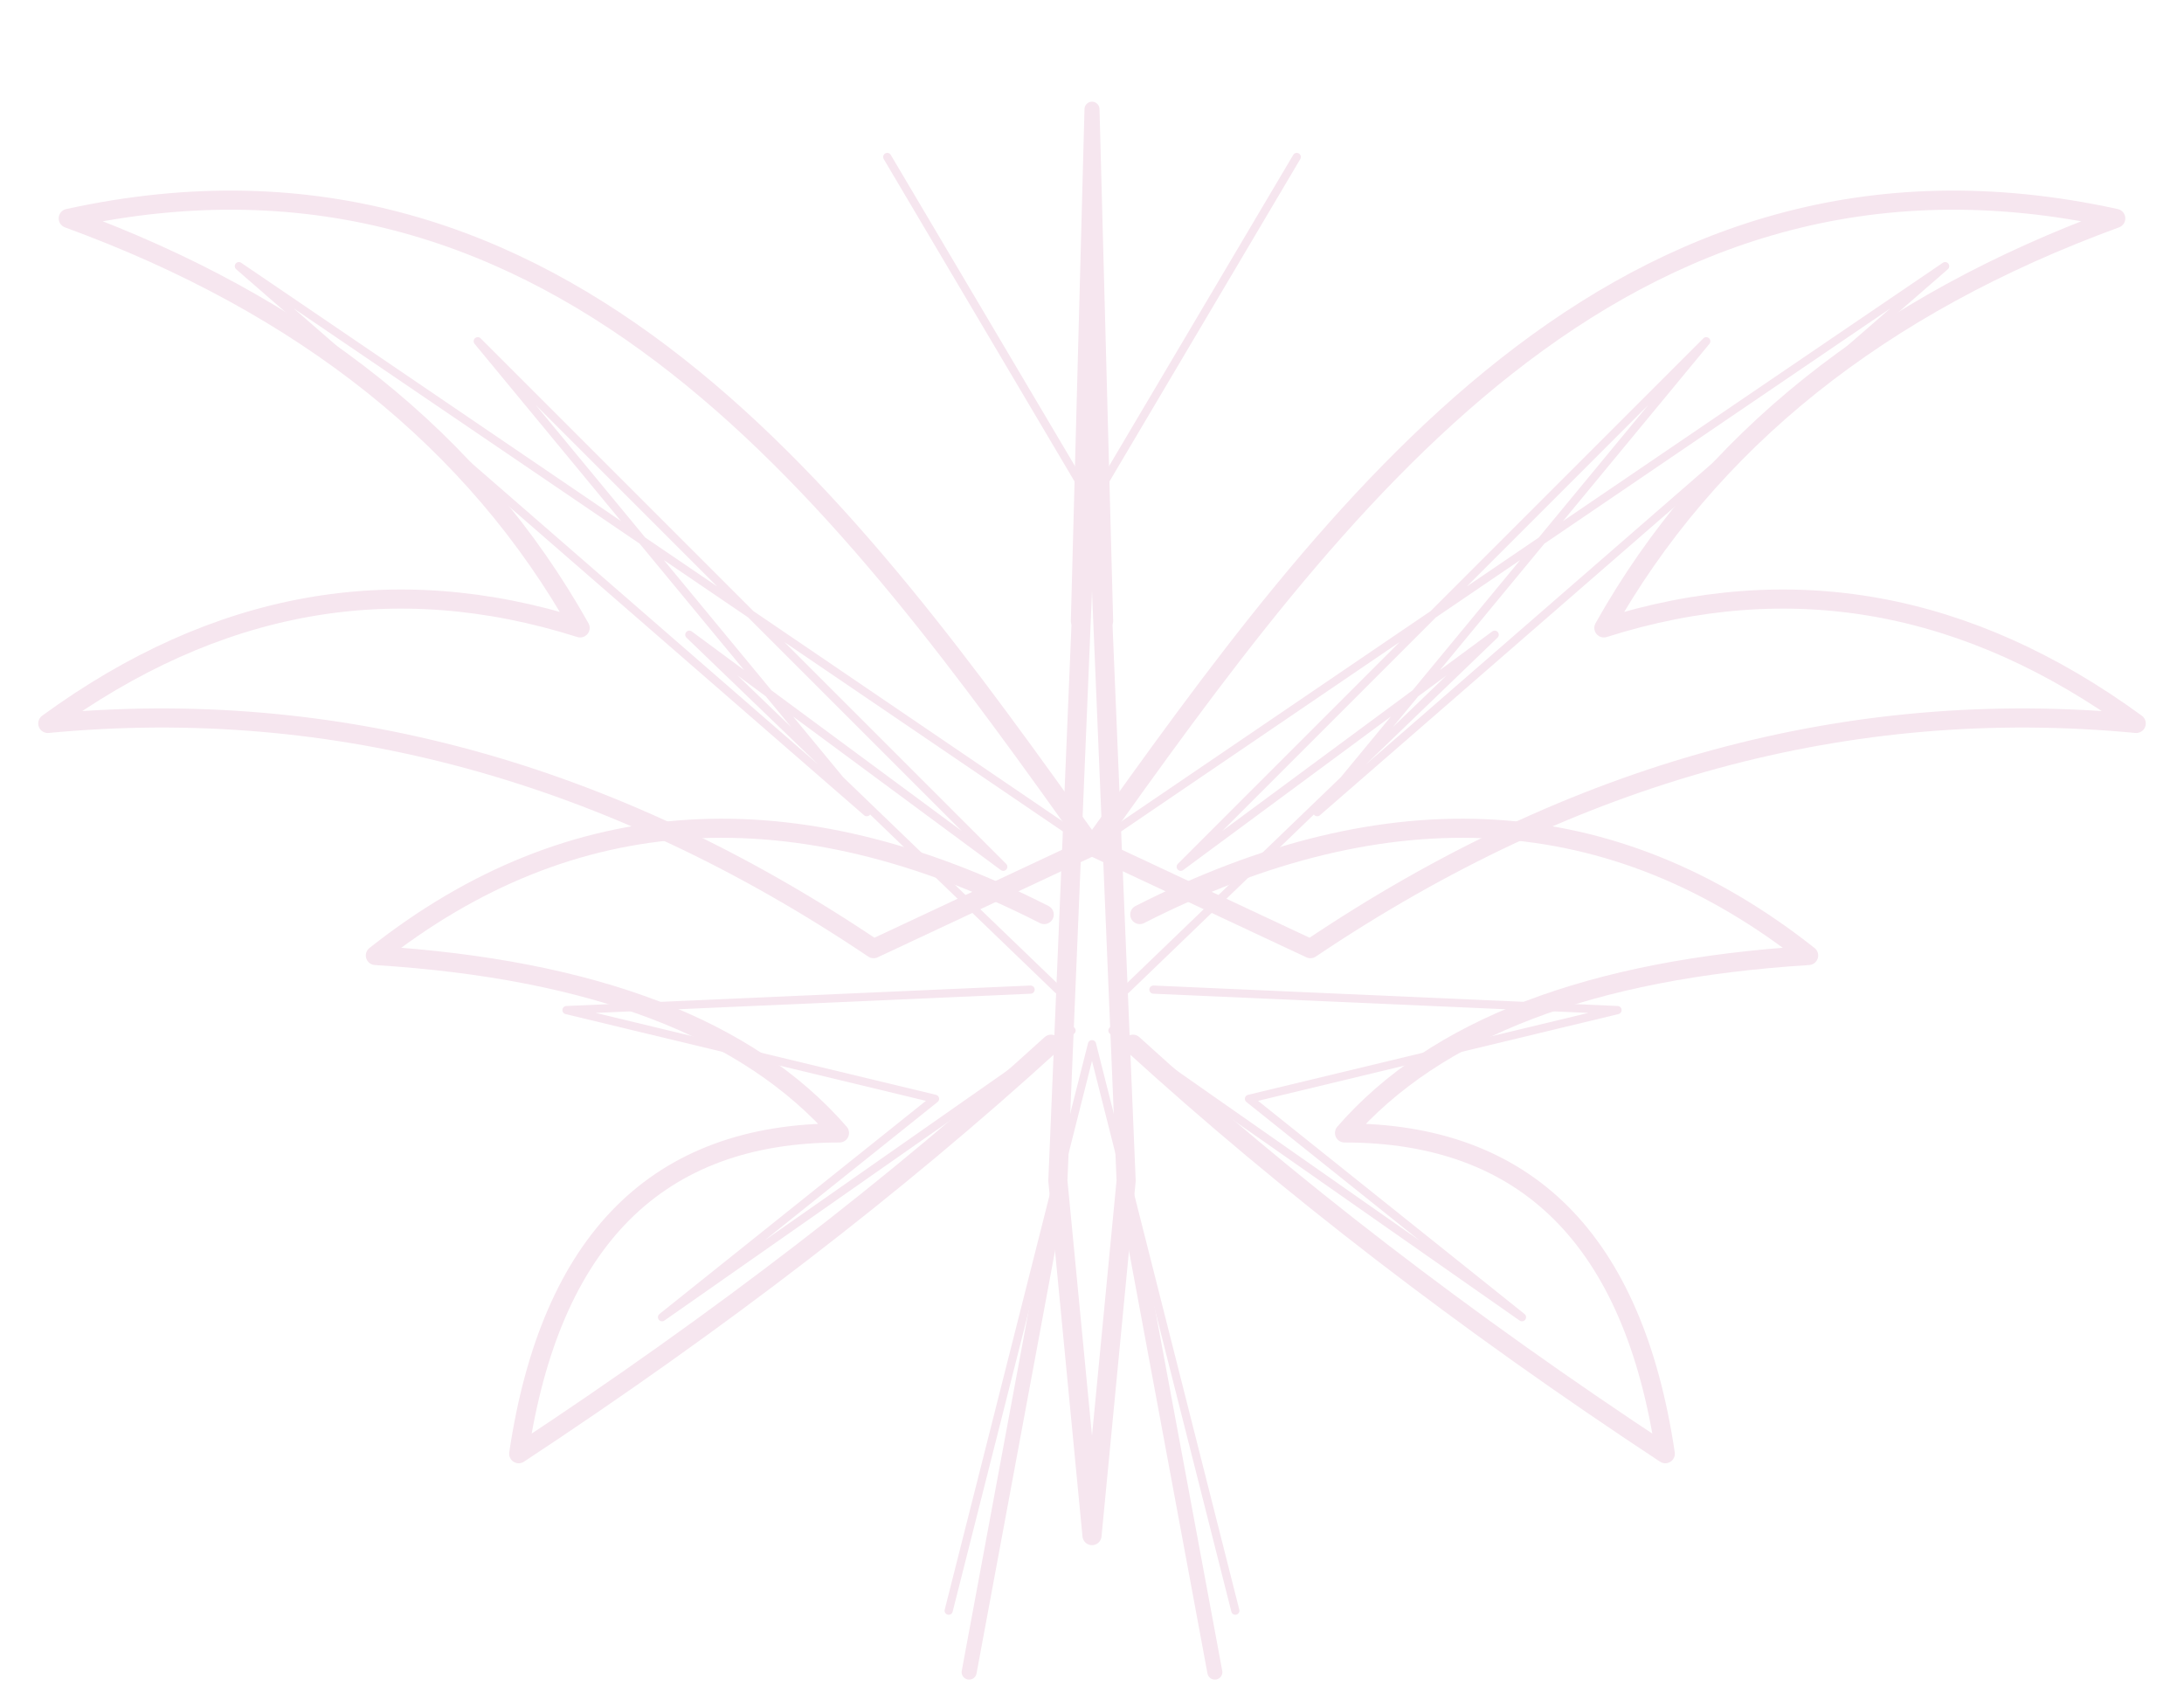
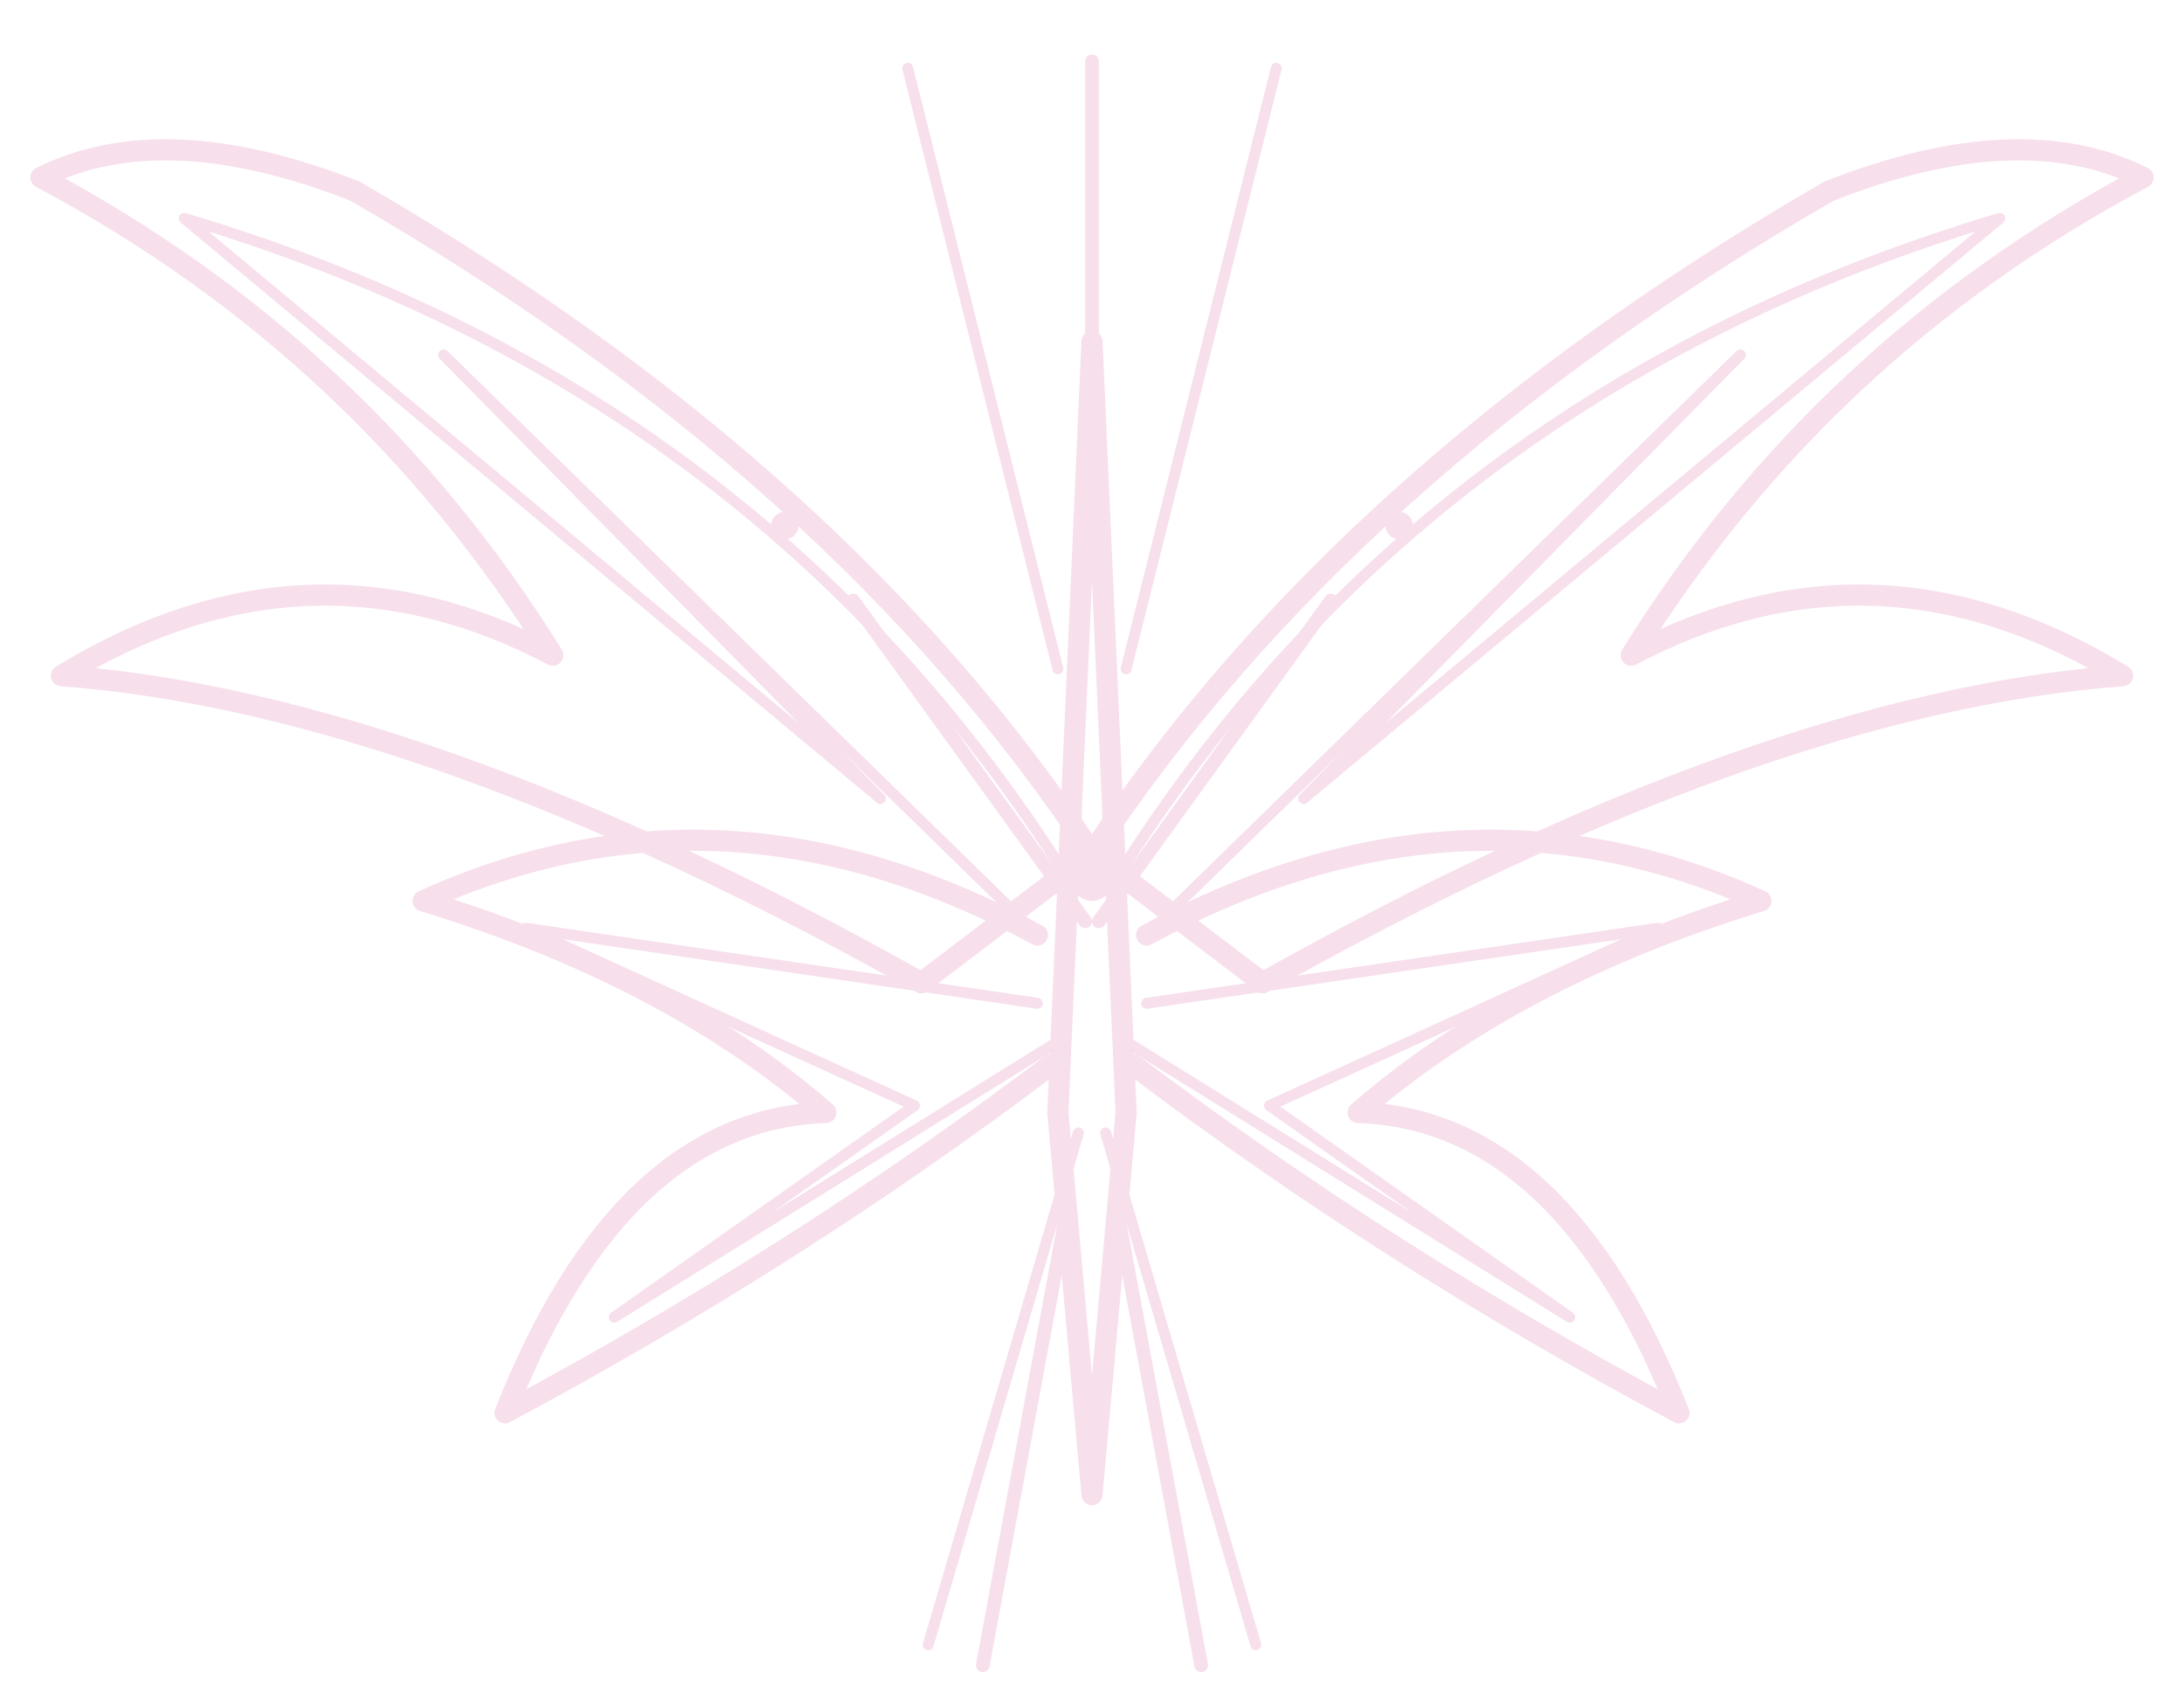
<svg xmlns="http://www.w3.org/2000/svg" viewBox="0 0 320 250">
-   <g fill="none" stroke="#f6e6ef" stroke-linecap="round" stroke-linejoin="round">
-     <g stroke-width="2.8">
-       <path d="M160 124C125 75 83 16 10 32Q62 51 85 92Q44 79 7 106Q70 100 128 139L160 124Z" />
-       <path d="M160 124C195 75 237 16 310 32Q258 51 235 92Q276 79 313 106Q250 100 192 139L160 124Z" />
-       <path d="M153 134Q98 106 55 140Q103 143 123 166Q83 166 76 213Q120 184 154 153M167 134Q222 106 265 140Q217 143 197 166Q237 166 244 213Q200 184 166 153" />
-       <path d="M160 53L155 173L160 225L165 173Z" />
+   <g fill="none" stroke="#f7dfec" stroke-linecap="round" stroke-linejoin="round">
+     <g stroke-width="3.1">
+       <path d="M160 125Q123 69 52 28Q24 17 6 26Q53 51 81 96Q45 77 9 99Q62 103 135 144L160 125Z" />
+       <path d="M160 125Q197 69 268 28Q296 17 314 26Q267 51 239 96Q275 77 311 99Q258 103 185 144L160 125Z" />
+       <path d="M152 137Q106 112 62 132Q98 143 121 163Q91 164 74 207Q117 184 154 156M168 137Q214 112 258 132Q222 143 199 163Q229 164 246 207Q203 184 166 156" />
+       <path d="M160 50L155 163L160 219L165 163Z" />
    </g>
-     <g stroke-width="1.2">
-       <path d="M160 124L35 39L127 119L70 50L147 127L101 93L155 145M160 124L285 39L193 119L250 50L173 127L219 93L165 145" />
-       <path d="M151 145L83 148L137 161L97 193L157 151M169 145L237 148L183 161L223 193L163 151" />
-       <path d="M159 72L130 23M161 72L190 23M160 153L139 236M160 153L181 236" />
+     <g stroke-width="1.6">
+       <path d="M156 128Q111 57 27 32L129 117L65 52L150 135M164 128Q209 57 293 32L191 117L255 52L170 135" />
+       <path d="M152 147L77 136L134 162L90 193L156 152M168 147L243 136L186 162L230 193L164 152" />
+       <path d="M155 98L133 10M165 98L187 10M158 166L136 241M162 166L184 241" />
    </g>
-     <path stroke-width="2.2" d="M158 91L160 16L162 91M155 175L142 245M165 175L178 245" />
+     <g stroke-width="2">
+       <path d="M160 59L160 9M156 179L144 244M164 179L176 244M159 135L125 88M161 135L195 88" />
+     </g>
+   </g>
+   <g fill="#f7dfec">
+     <circle cx="160" cy="129" r="3" />
+     <circle cx="115" cy="77" r="2" />
+     <circle cx="205" cy="77" r="2" />
  </g>
</svg>
